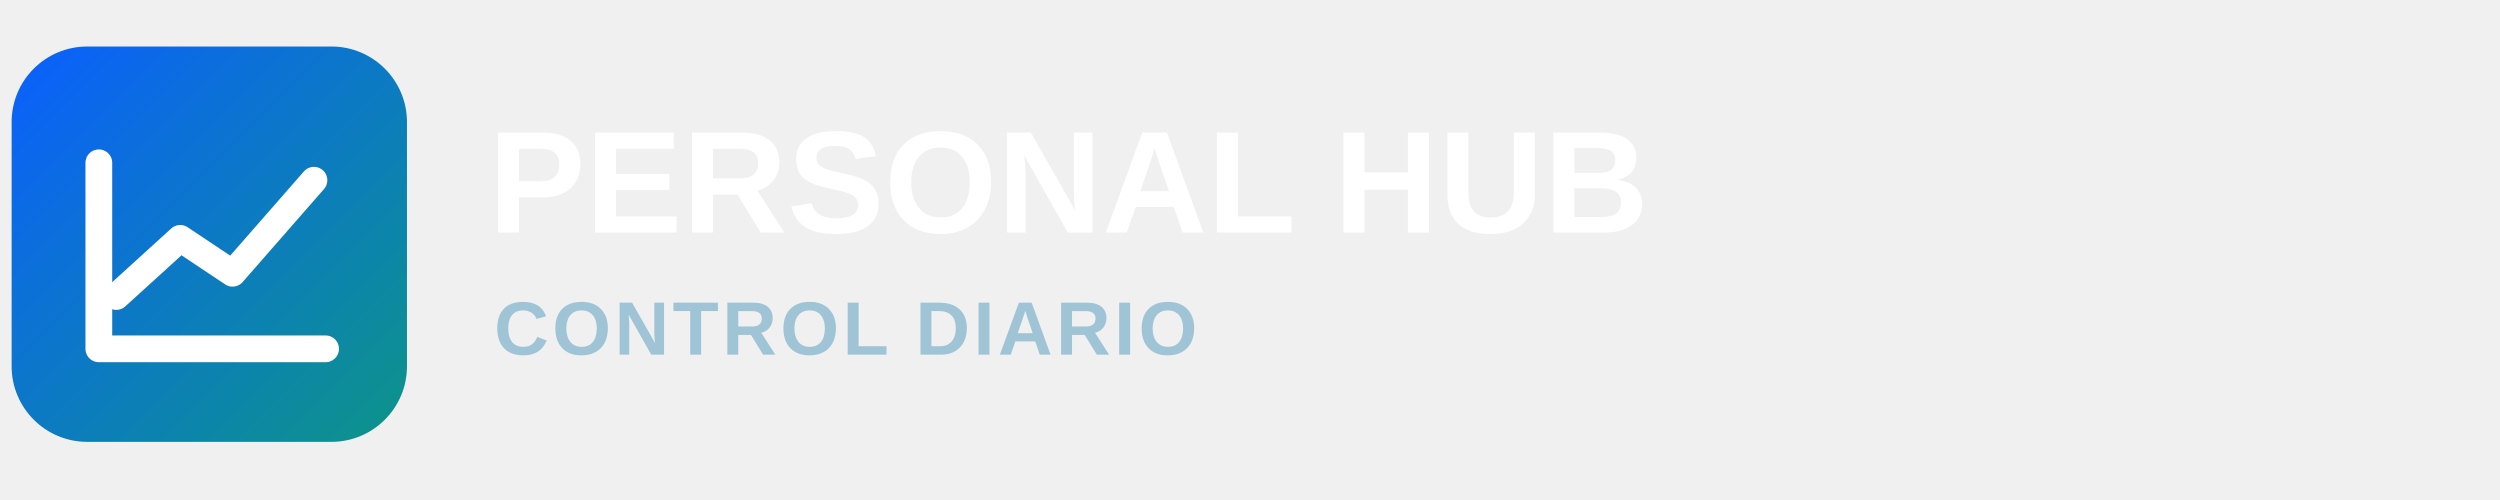
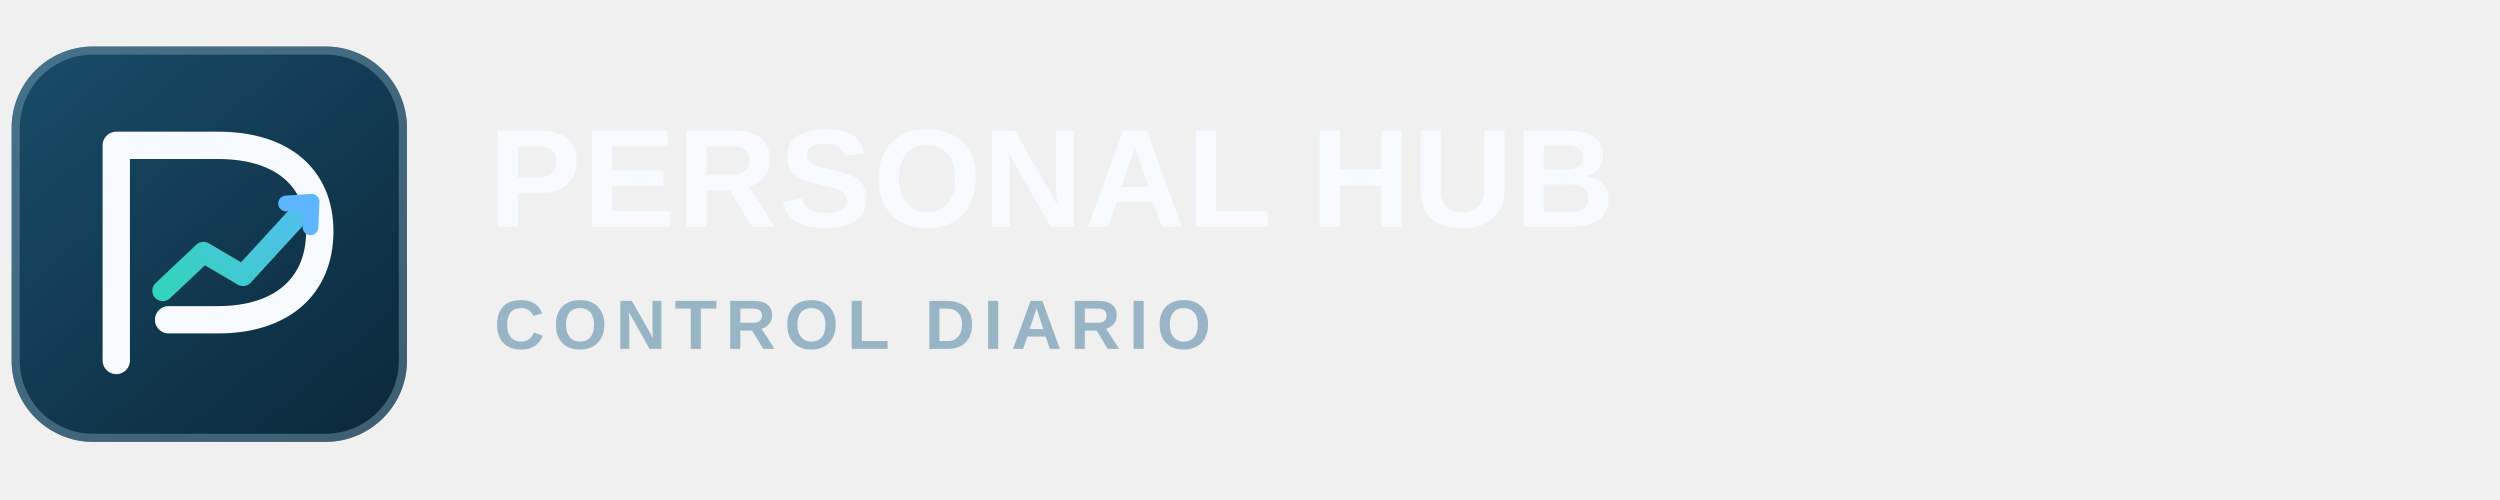
<svg xmlns="http://www.w3.org/2000/svg" width="430" height="86" viewBox="0 0 430 86">
  <defs>
-     <linearGradient id="g" x1="0" y1="0" x2="1" y2="1">
-       <stop offset="0" stop-color="#0b5fff" />
-       <stop offset="1" stop-color="#0d9488" />
+     <linearGradient id="bg" x1="11" y1="8" x2="72" y2="79" gradientUnits="userSpaceOnUse">
+       <stop offset="0" stop-color="#184A67" />
+       <stop offset="1" stop-color="#0A2637" />
+     </linearGradient>
+     <linearGradient id="trend" x1="31" y1="53" x2="61" y2="31" gradientUnits="userSpaceOnUse">
+       <stop offset="0" stop-color="#34D3BD" />
+       <stop offset="1" stop-color="#5DB6FF" />
    </linearGradient>
  </defs>
-   <rect x="2" y="8" width="68" height="68" rx="13" fill="url(#g)" />
-   <path d="M17 60V28M17 60H56M20 51L31 41L40 47L54 31" fill="none" stroke="#fff" stroke-width="4.6" stroke-linecap="round" stroke-linejoin="round" />
-   <text x="84" y="40" fill="#ffffff" font-family="Manrope,Arial,sans-serif" font-size="25" font-weight="800">PERSONAL HUB</text>
-   <text x="85" y="61" fill="#9fc4d5" font-family="Manrope,Arial,sans-serif" font-size="13" font-weight="600" letter-spacing=".6">CONTROL DIARIO</text>
+   <rect x="2" y="8" width="68" height="68" rx="14" fill="url(#bg)" />
+   <rect x="2.7" y="8.7" width="66.6" height="66.6" rx="13.3" fill="none" stroke="#7CA1B5" stroke-opacity=".45" stroke-width="1.4" />
+   <path d="M20 62V25h17.5C48.5 25 55 30.5 55 39.8 55 49.2 48.5 55 37.5 55H29" fill="none" stroke="#F7FBFF" stroke-width="4.7" stroke-linecap="round" stroke-linejoin="round" />
+   <path d="m28 50 7-6.6 6.8 4 11.1-12.1" fill="none" stroke="url(#trend)" stroke-width="3.6" stroke-linecap="round" stroke-linejoin="round" />
+   <path d="m49.2 35 4.4-.3-.2 4.4" fill="none" stroke="#5DB6FF" stroke-width="2.7" stroke-linecap="round" stroke-linejoin="round" />
+   <text x="84" y="39" fill="#F7FBFF" font-family="Manrope,Arial,sans-serif" font-size="24" font-weight="800" letter-spacing=".2">PERSONAL HUB</text>
+   <text x="85" y="60" fill="#98B5C5" font-family="Manrope,Arial,sans-serif" font-size="12" font-weight="700" letter-spacing="1.45">CONTROL DIARIO</text>
</svg>
